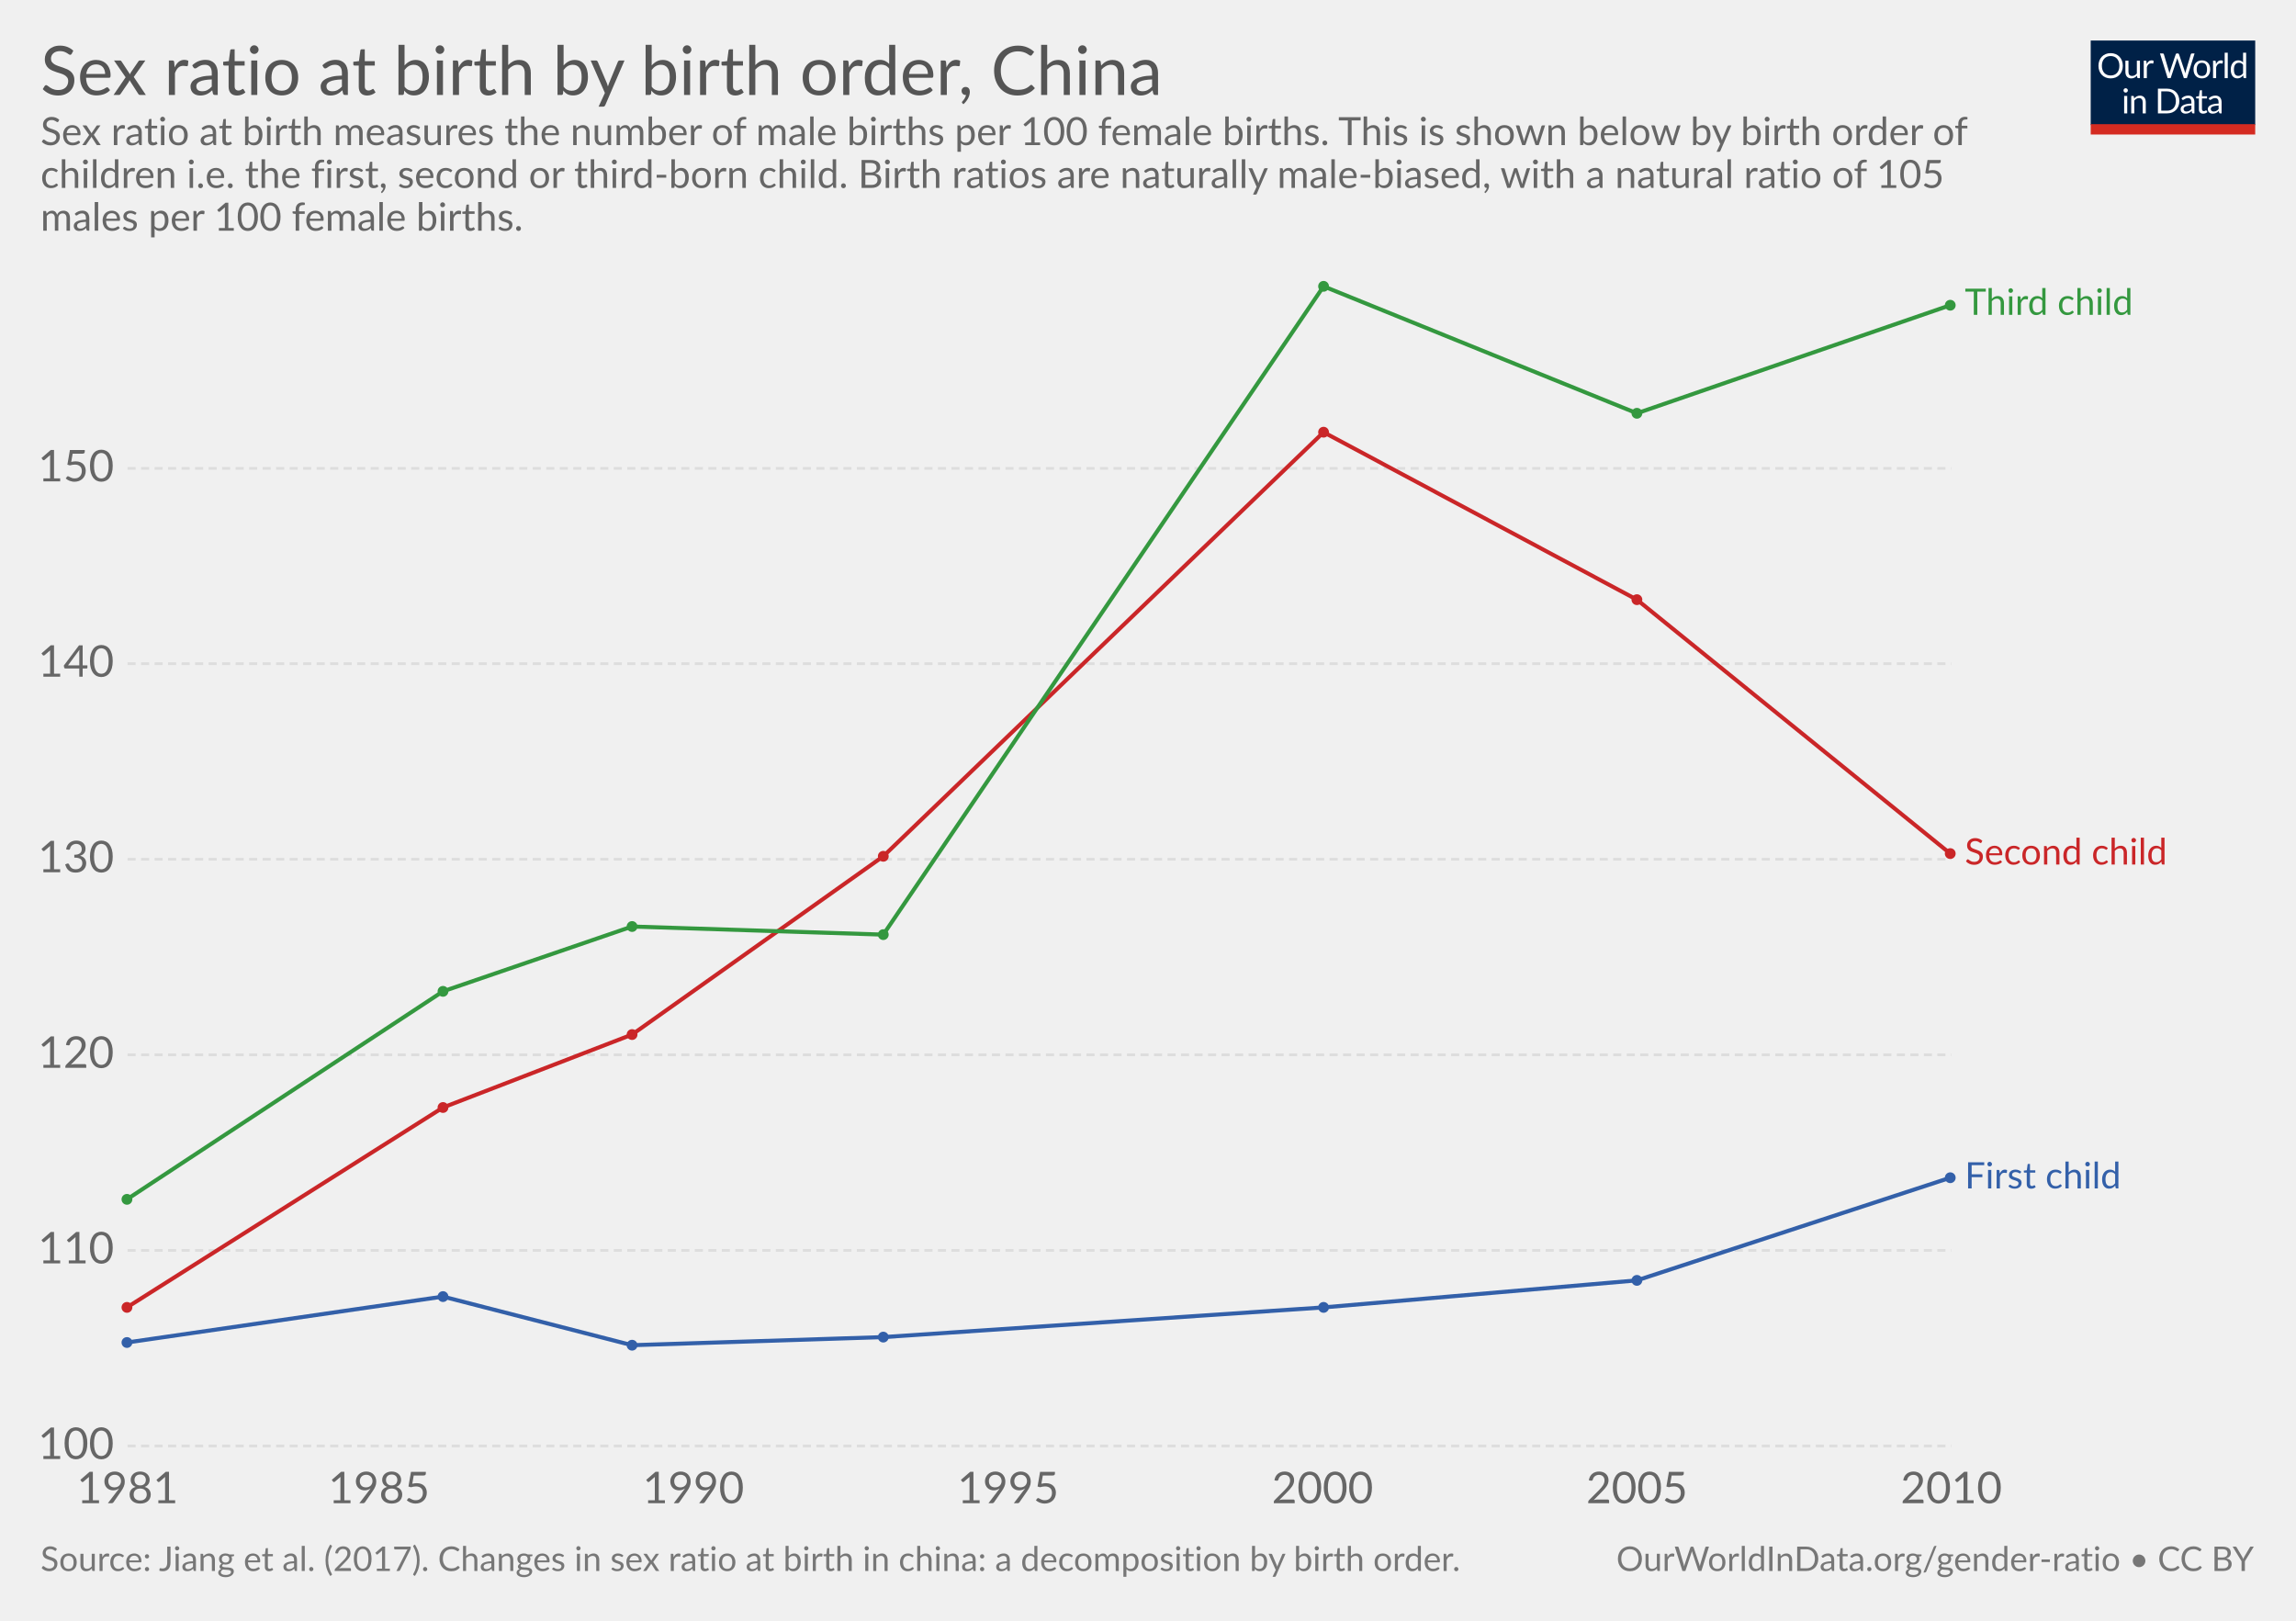
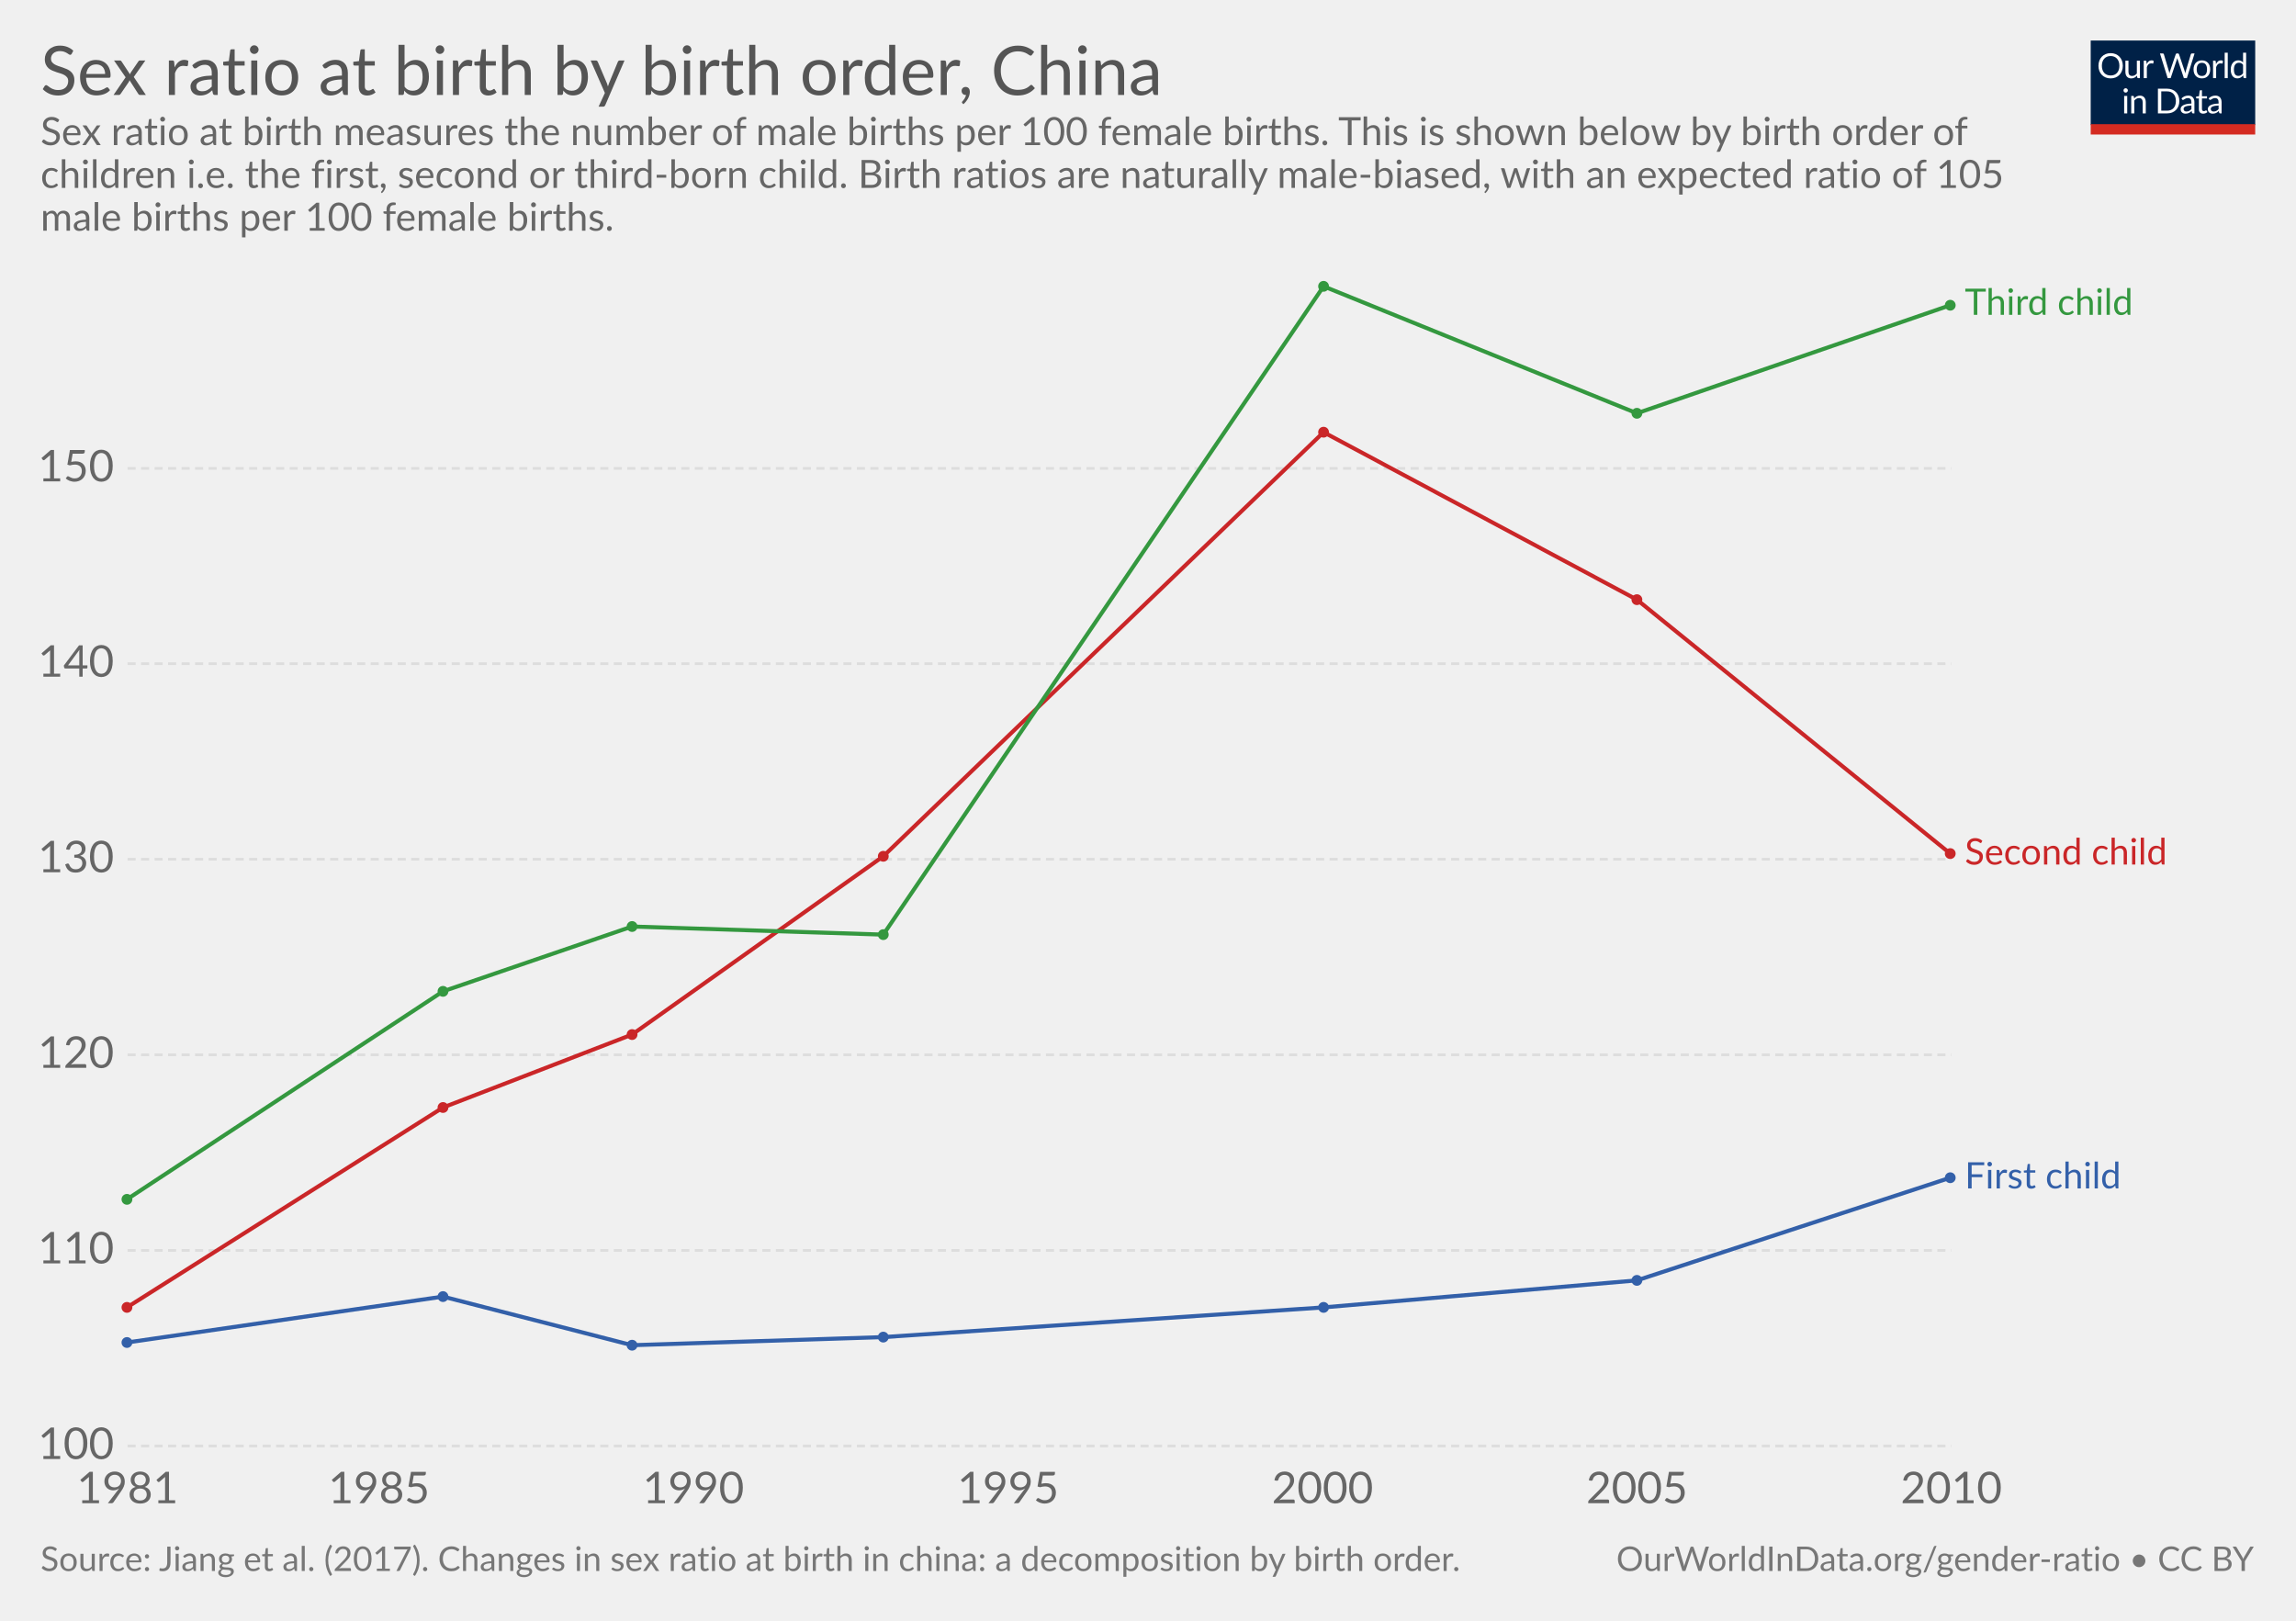
<svg xmlns="http://www.w3.org/2000/svg" version="1.1" style="font-family:Lato, 'Helvetica Neue', Helvetica, Arial, sans-serif;font-size:18px;background-color:white;text-rendering:optimizeLegibility;-webkit-font-smoothing:antialiased" width="850" height="600">
  <g class="HeaderView">
    <g transform="translate(774, 15) scale(0.29)">
      <svg width="210" height="120" viewBox="0 0 210 120" fill="none">
        <g clip-path="url(#clip0)">
          <path d="M0 0H210V107.89H0V0Z" fill="#002147" />
          <path d="M40.979 32.248C40.979 34.609 40.605 36.78 39.857 38.76C39.109 40.725 38.053 42.419 36.689 43.842C35.325 45.265 33.682 46.372 31.761 47.164C29.854 47.941 27.742 48.33 25.425 48.33C23.107 48.33 20.995 47.941 19.089 47.164C17.182 46.372 15.547 45.265 14.183 43.842C12.819 42.419 11.763 40.725 11.015 38.76C10.267 36.78 9.893 34.609 9.893 32.248C9.893 29.887 10.267 27.723 11.015 25.758C11.763 23.778 12.819 22.077 14.183 20.654C15.547 19.217 17.182 18.102 19.089 17.31C20.995 16.518 23.107 16.122 25.425 16.122C27.742 16.122 29.854 16.518 31.761 17.31C33.682 18.102 35.325 19.217 36.689 20.654C38.053 22.077 39.109 23.778 39.857 25.758C40.605 27.723 40.979 29.887 40.979 32.248ZM36.601 32.248C36.601 30.312 36.337 28.574 35.809 27.034C35.281 25.494 34.533 24.196 33.565 23.14C32.597 22.069 31.423 21.248 30.045 20.676C28.666 20.104 27.126 19.818 25.425 19.818C23.738 19.818 22.205 20.104 20.827 20.676C19.448 21.248 18.267 22.069 17.285 23.14C16.317 24.196 15.569 25.494 15.041 27.034C14.513 28.574 14.249 30.312 14.249 32.248C14.249 34.184 14.513 35.922 15.041 37.462C15.569 38.987 16.317 40.285 17.285 41.356C18.267 42.412 19.448 43.226 20.827 43.798C22.205 44.355 23.738 44.634 25.425 44.634C27.126 44.634 28.666 44.355 30.045 43.798C31.423 43.226 32.597 42.412 33.565 41.356C34.533 40.285 35.281 38.987 35.809 37.462C36.337 35.922 36.601 34.184 36.601 32.248ZM62.823 25.714V48H60.491C59.934 48 59.582 47.729 59.435 47.186L59.127 44.788C58.159 45.859 57.074 46.724 55.871 47.384C54.669 48.029 53.29 48.352 51.735 48.352C50.518 48.352 49.44 48.154 48.501 47.758C47.577 47.347 46.8 46.775 46.169 46.042C45.539 45.309 45.062 44.421 44.739 43.38C44.431 42.339 44.277 41.187 44.277 39.926V25.714H48.193V39.926C48.193 41.613 48.575 42.918 49.337 43.842C50.115 44.766 51.295 45.228 52.879 45.228C54.038 45.228 55.116 44.957 56.113 44.414C57.125 43.857 58.057 43.094 58.907 42.126V25.714H62.823ZM71.43 30.18C72.135 28.655 73 27.467 74.027 26.616C75.053 25.751 76.307 25.318 77.789 25.318C78.258 25.318 78.705 25.369 79.131 25.472C79.571 25.575 79.959 25.736 80.297 25.956L80.011 28.882C79.923 29.249 79.703 29.432 79.351 29.432C79.145 29.432 78.845 29.388 78.449 29.3C78.053 29.212 77.605 29.168 77.107 29.168C76.403 29.168 75.772 29.271 75.215 29.476C74.672 29.681 74.181 29.989 73.741 30.4C73.315 30.796 72.927 31.295 72.575 31.896C72.237 32.483 71.929 33.157 71.651 33.92V48H67.713V25.714H69.957C70.382 25.714 70.675 25.795 70.837 25.956C70.998 26.117 71.108 26.396 71.167 26.792L71.43 30.18ZM132.589 16.474L122.755 48H118.927L110.941 23.954C110.867 23.719 110.794 23.47 110.721 23.206C110.662 22.942 110.596 22.663 110.523 22.37C110.449 22.663 110.376 22.942 110.303 23.206C110.23 23.47 110.156 23.719 110.083 23.954L102.053 48H98.225L88.391 16.474H91.933C92.314 16.474 92.629 16.569 92.879 16.76C93.143 16.951 93.311 17.193 93.385 17.486L99.897 39.398C99.999 39.794 100.095 40.219 100.183 40.674C100.285 41.129 100.381 41.613 100.469 42.126C100.571 41.613 100.674 41.129 100.777 40.674C100.894 40.205 101.019 39.779 101.151 39.398L108.565 17.486C108.653 17.237 108.821 17.009 109.071 16.804C109.335 16.584 109.65 16.474 110.017 16.474H111.249C111.63 16.474 111.938 16.569 112.173 16.76C112.407 16.951 112.583 17.193 112.701 17.486L120.093 39.398C120.225 39.779 120.342 40.19 120.445 40.63C120.562 41.07 120.672 41.532 120.775 42.016C120.848 41.532 120.929 41.07 121.017 40.63C121.105 40.19 121.2 39.779 121.303 39.398L127.837 17.486C127.91 17.222 128.072 16.987 128.321 16.782C128.585 16.577 128.9 16.474 129.267 16.474H132.589ZM141.94 25.362C143.568 25.362 145.034 25.633 146.34 26.176C147.645 26.719 148.76 27.489 149.684 28.486C150.608 29.483 151.312 30.693 151.796 32.116C152.294 33.524 152.544 35.101 152.544 36.846C152.544 38.606 152.294 40.19 151.796 41.598C151.312 43.006 150.608 44.209 149.684 45.206C148.76 46.203 147.645 46.973 146.34 47.516C145.034 48.044 143.568 48.308 141.94 48.308C140.297 48.308 138.816 48.044 137.496 47.516C136.19 46.973 135.076 46.203 134.152 45.206C133.228 44.209 132.516 43.006 132.018 41.598C131.534 40.19 131.292 38.606 131.292 36.846C131.292 35.101 131.534 33.524 132.018 32.116C132.516 30.693 133.228 29.483 134.152 28.486C135.076 27.489 136.19 26.719 137.496 26.176C138.816 25.633 140.297 25.362 141.94 25.362ZM141.94 45.25C144.14 45.25 145.782 44.517 146.868 43.05C147.953 41.569 148.496 39.508 148.496 36.868C148.496 34.213 147.953 32.145 146.868 30.664C145.782 29.183 144.14 28.442 141.94 28.442C140.825 28.442 139.85 28.633 139.014 29.014C138.192 29.395 137.503 29.945 136.946 30.664C136.403 31.383 135.992 32.27 135.714 33.326C135.45 34.367 135.318 35.548 135.318 36.868C135.318 39.508 135.86 41.569 136.946 43.05C138.046 44.517 139.71 45.25 141.94 45.25ZM159.908 30.18C160.612 28.655 161.478 27.467 162.504 26.616C163.531 25.751 164.785 25.318 166.266 25.318C166.736 25.318 167.183 25.369 167.608 25.472C168.048 25.575 168.437 25.736 168.774 25.956L168.488 28.882C168.4 29.249 168.18 29.432 167.828 29.432C167.623 29.432 167.322 29.388 166.926 29.3C166.53 29.212 166.083 29.168 165.584 29.168C164.88 29.168 164.25 29.271 163.692 29.476C163.15 29.681 162.658 29.989 162.218 30.4C161.793 30.796 161.404 31.295 161.052 31.896C160.715 32.483 160.407 33.157 160.128 33.92V48H156.19V25.714H158.434C158.86 25.714 159.153 25.795 159.314 25.956C159.476 26.117 159.586 26.396 159.644 26.792L159.908 30.18ZM174.946 15.594V48H171.03V15.594H174.946ZM194.496 31.016C193.763 30.033 192.971 29.351 192.12 28.97C191.269 28.574 190.316 28.376 189.26 28.376C187.192 28.376 185.601 29.117 184.486 30.598C183.371 32.079 182.814 34.191 182.814 36.934C182.814 38.386 182.939 39.633 183.188 40.674C183.437 41.701 183.804 42.551 184.288 43.226C184.772 43.886 185.366 44.37 186.07 44.678C186.774 44.986 187.573 45.14 188.468 45.14C189.759 45.14 190.881 44.847 191.834 44.26C192.802 43.673 193.689 42.845 194.496 41.774V31.016ZM198.412 15.594V48H196.08C195.523 48 195.171 47.729 195.024 47.186L194.672 44.48C193.719 45.624 192.633 46.548 191.416 47.252C190.199 47.956 188.791 48.308 187.192 48.308C185.916 48.308 184.757 48.066 183.716 47.582C182.675 47.083 181.787 46.357 181.054 45.404C180.321 44.451 179.756 43.263 179.36 41.84C178.964 40.417 178.766 38.782 178.766 36.934C178.766 35.291 178.986 33.766 179.426 32.358C179.866 30.935 180.497 29.703 181.318 28.662C182.139 27.621 183.144 26.807 184.332 26.22C185.535 25.619 186.884 25.318 188.38 25.318C189.744 25.318 190.91 25.553 191.878 26.022C192.861 26.477 193.733 27.115 194.496 27.936V15.594H198.412ZM46.614 70.714V93H42.698V70.714H46.614ZM47.45 63.718C47.45 64.099 47.369 64.459 47.208 64.796C47.061 65.119 46.856 65.412 46.592 65.676C46.343 65.925 46.042 66.123 45.69 66.27C45.352 66.417 44.993 66.49 44.612 66.49C44.23 66.49 43.871 66.417 43.534 66.27C43.211 66.123 42.925 65.925 42.676 65.676C42.426 65.412 42.228 65.119 42.082 64.796C41.935 64.459 41.862 64.099 41.862 63.718C41.862 63.337 41.935 62.977 42.082 62.64C42.228 62.288 42.426 61.987 42.676 61.738C42.925 61.474 43.211 61.269 43.534 61.122C43.871 60.975 44.23 60.902 44.612 60.902C44.993 60.902 45.352 60.975 45.69 61.122C46.042 61.269 46.343 61.474 46.592 61.738C46.856 61.987 47.061 62.288 47.208 62.64C47.369 62.977 47.45 63.337 47.45 63.718ZM55.424 73.948C55.908 73.405 56.422 72.914 56.964 72.474C57.507 72.034 58.079 71.66 58.68 71.352C59.296 71.029 59.941 70.787 60.616 70.626C61.306 70.45 62.046 70.362 62.838 70.362C64.055 70.362 65.126 70.567 66.05 70.978C66.989 71.374 67.766 71.946 68.382 72.694C69.013 73.427 69.49 74.315 69.812 75.356C70.135 76.397 70.296 77.549 70.296 78.81V93H66.358V78.81C66.358 77.123 65.969 75.818 65.192 74.894C64.43 73.955 63.264 73.486 61.694 73.486C60.535 73.486 59.45 73.765 58.438 74.322C57.441 74.879 56.517 75.635 55.666 76.588V93H51.728V70.714H54.082C54.639 70.714 54.984 70.985 55.116 71.528L55.424 73.948ZM113.129 77.248C113.129 79.609 112.755 81.758 112.007 83.694C111.259 85.63 110.203 87.287 108.839 88.666C107.475 90.045 105.832 91.115 103.911 91.878C102.004 92.626 99.892 93 97.575 93H85.805V61.474H97.575C99.892 61.474 102.004 61.855 103.911 62.618C105.832 63.366 107.475 64.437 108.839 65.83C110.203 67.209 111.259 68.866 112.007 70.802C112.755 72.738 113.129 74.887 113.129 77.248ZM108.751 77.248C108.751 75.312 108.487 73.581 107.959 72.056C107.431 70.531 106.683 69.24 105.715 68.184C104.747 67.128 103.574 66.321 102.195 65.764C100.816 65.207 99.276 64.928 97.575 64.928H90.073V89.546H97.575C99.276 89.546 100.816 89.267 102.195 88.71C103.574 88.153 104.747 87.353 105.715 86.312C106.683 85.256 107.431 83.965 107.959 82.44C108.487 80.915 108.751 79.184 108.751 77.248ZM128.553 82.968C126.749 83.027 125.209 83.173 123.933 83.408C122.672 83.628 121.638 83.921 120.831 84.288C120.039 84.655 119.46 85.087 119.093 85.586C118.741 86.085 118.565 86.642 118.565 87.258C118.565 87.845 118.661 88.351 118.851 88.776C119.042 89.201 119.299 89.553 119.621 89.832C119.959 90.096 120.347 90.294 120.787 90.426C121.242 90.543 121.726 90.602 122.239 90.602C122.929 90.602 123.559 90.536 124.131 90.404C124.703 90.257 125.239 90.052 125.737 89.788C126.251 89.524 126.735 89.209 127.189 88.842C127.659 88.475 128.113 88.057 128.553 87.588V82.968ZM115.903 73.86C117.135 72.672 118.463 71.785 119.885 71.198C121.308 70.611 122.885 70.318 124.615 70.318C125.862 70.318 126.969 70.523 127.937 70.934C128.905 71.345 129.719 71.917 130.379 72.65C131.039 73.383 131.538 74.271 131.875 75.312C132.213 76.353 132.381 77.497 132.381 78.744V93H130.643C130.262 93 129.969 92.941 129.763 92.824C129.558 92.692 129.397 92.443 129.279 92.076L128.839 89.964C128.253 90.507 127.681 90.991 127.123 91.416C126.566 91.827 125.979 92.179 125.363 92.472C124.747 92.751 124.087 92.963 123.383 93.11C122.694 93.271 121.924 93.352 121.073 93.352C120.208 93.352 119.394 93.235 118.631 93C117.869 92.751 117.201 92.384 116.629 91.9C116.072 91.416 115.625 90.807 115.287 90.074C114.965 89.326 114.803 88.446 114.803 87.434C114.803 86.554 115.045 85.711 115.529 84.904C116.013 84.083 116.798 83.357 117.883 82.726C118.969 82.095 120.384 81.582 122.129 81.186C123.875 80.775 126.016 80.541 128.553 80.482V78.744C128.553 77.013 128.179 75.708 127.431 74.828C126.683 73.933 125.591 73.486 124.153 73.486C123.185 73.486 122.371 73.611 121.711 73.86C121.066 74.095 120.501 74.366 120.017 74.674C119.548 74.967 119.137 75.239 118.785 75.488C118.448 75.723 118.111 75.84 117.773 75.84C117.509 75.84 117.282 75.774 117.091 75.642C116.901 75.495 116.739 75.319 116.607 75.114L115.903 73.86ZM143.568 93.352C141.808 93.352 140.451 92.861 139.498 91.878C138.559 90.895 138.09 89.48 138.09 87.632V73.992H135.406C135.171 73.992 134.973 73.926 134.812 73.794C134.65 73.647 134.57 73.427 134.57 73.134V71.572L138.222 71.11L139.124 64.224C139.168 64.004 139.263 63.828 139.41 63.696C139.571 63.549 139.776 63.476 140.026 63.476H142.006V71.154H148.452V73.992H142.006V87.368C142.006 88.307 142.233 89.003 142.688 89.458C143.142 89.913 143.729 90.14 144.448 90.14C144.858 90.14 145.21 90.089 145.504 89.986C145.812 89.869 146.076 89.744 146.296 89.612C146.516 89.48 146.699 89.363 146.846 89.26C147.007 89.143 147.146 89.084 147.264 89.084C147.469 89.084 147.652 89.209 147.814 89.458L148.958 91.328C148.283 91.959 147.469 92.457 146.516 92.824C145.562 93.176 144.58 93.352 143.568 93.352ZM163.253 82.968C161.449 83.027 159.909 83.173 158.633 83.408C157.372 83.628 156.338 83.921 155.531 84.288C154.739 84.655 154.16 85.087 153.793 85.586C153.441 86.085 153.265 86.642 153.265 87.258C153.265 87.845 153.36 88.351 153.551 88.776C153.742 89.201 153.998 89.553 154.321 89.832C154.658 90.096 155.047 90.294 155.487 90.426C155.942 90.543 156.426 90.602 156.939 90.602C157.628 90.602 158.259 90.536 158.831 90.404C159.403 90.257 159.938 90.052 160.437 89.788C160.95 89.524 161.434 89.209 161.889 88.842C162.358 88.475 162.813 88.057 163.253 87.588V82.968ZM150.603 73.86C151.835 72.672 153.162 71.785 154.585 71.198C156.008 70.611 157.584 70.318 159.315 70.318C160.562 70.318 161.669 70.523 162.637 70.934C163.605 71.345 164.419 71.917 165.079 72.65C165.739 73.383 166.238 74.271 166.575 75.312C166.912 76.353 167.081 77.497 167.081 78.744V93H165.343C164.962 93 164.668 92.941 164.463 92.824C164.258 92.692 164.096 92.443 163.979 92.076L163.539 89.964C162.952 90.507 162.38 90.991 161.823 91.416C161.266 91.827 160.679 92.179 160.063 92.472C159.447 92.751 158.787 92.963 158.083 93.11C157.394 93.271 156.624 93.352 155.773 93.352C154.908 93.352 154.094 93.235 153.331 93C152.568 92.751 151.901 92.384 151.329 91.9C150.772 91.416 150.324 90.807 149.987 90.074C149.664 89.326 149.503 88.446 149.503 87.434C149.503 86.554 149.745 85.711 150.229 84.904C150.713 84.083 151.498 83.357 152.583 82.726C153.668 82.095 155.084 81.582 156.829 81.186C158.574 80.775 160.716 80.541 163.253 80.482V78.744C163.253 77.013 162.879 75.708 162.131 74.828C161.383 73.933 160.29 73.486 158.853 73.486C157.885 73.486 157.071 73.611 156.411 73.86C155.766 74.095 155.201 74.366 154.717 74.674C154.248 74.967 153.837 75.239 153.485 75.488C153.148 75.723 152.81 75.84 152.473 75.84C152.209 75.84 151.982 75.774 151.791 75.642C151.6 75.495 151.439 75.319 151.307 75.114L150.603 73.86Z" fill="white" />
          <rect y="106.789" width="210" height="13.211" fill="#D42B21" />
        </g>
        <defs>
          <clipPath id="clip0">
            <rect width="210" height="120" fill="white" />
          </clipPath>
        </defs>
      </svg>
    </g>
    <a href="https://ourworldindata.org/grapher/sex-ratio-at-birth-by-birth-order" target="_blank">
      <text font-size="25.20" x="15.0" y="35.2" fill="#555">
        <tspan x="15" y="35.16">Sex ratio at birth by birth order, China</tspan>
      </text>
    </a>
    <text font-size="14.40" x="15.0" y="53.7" fill="#666">
      <tspan x="15" y="53.72">Sex ratio at birth measures the number of male births per 100 female births. This is shown below by birth order of</tspan>
-       <tspan x="15" y="69.56">children i.e. the first, second or third-born child. Birth ratios are naturally male-biased, with a natural ratio of 105</tspan>
-       <tspan x="15" y="85.4">males per 100 female births.</tspan>
+       <tspan x="15" y="69.56">children i.e. the first, second or third-born child. Birth ratios are naturally male-biased, with an expected ratio of 105</tspan>
+       <tspan x="15" y="85.4">male births per 100 female births.</tspan>
    </text>
  </g>
  <g class="LineChart">
    <defs>
      <clipPath id="boundsClip-9">
        <rect x="37.216" y="0" width="830" height="901.8" />
      </clipPath>
    </defs>
    <g class="AxisBoxView">
      <g class="HorizontalAxis">
        <text x="47.2" y="556.5" fill="#666" text-anchor="middle" font-size="16.2">1981</text>
        <text x="140.3" y="556.5" fill="#666" text-anchor="middle" font-size="16.2">1985</text>
        <text x="256.7" y="556.5" fill="#666" text-anchor="middle" font-size="16.2">1990</text>
        <text x="373.2" y="556.5" fill="#666" text-anchor="middle" font-size="16.2">1995</text>
        <text x="489.6" y="556.5" fill="#666" text-anchor="middle" font-size="16.2">2000</text>
        <text x="606" y="556.5" fill="#666" text-anchor="middle" font-size="16.2">2005</text>
        <text x="722.4" y="556.5" fill="#666" text-anchor="middle" font-size="16.2">2010</text>
      </g>
      <g class="VerticalAxis">
        <text x="42.22" y="535.3" fill="#666" dominant-baseline="middle" text-anchor="end" font-size="16.2">100</text>
        <text x="42.22" y="462.9" fill="#666" dominant-baseline="middle" text-anchor="end" font-size="16.2">110</text>
        <text x="42.22" y="390.5" fill="#666" dominant-baseline="middle" text-anchor="end" font-size="16.2">120</text>
        <text x="42.22" y="318.1" fill="#666" dominant-baseline="middle" text-anchor="end" font-size="16.2">130</text>
        <text x="42.22" y="245.7" fill="#666" dominant-baseline="middle" text-anchor="end" font-size="16.2">140</text>
        <text x="42.22" y="173.4" fill="#666" dominant-baseline="middle" text-anchor="end" font-size="16.2">150</text>
      </g>
      <g class="AxisGridLines">
        <line x1="47.22" y1="535.3" x2="722.38" y2="535.3" stroke="#ddd" stroke-dasharray="3,2" />
        <line x1="47.22" y1="462.9" x2="722.38" y2="462.9" stroke="#ddd" stroke-dasharray="3,2" />
        <line x1="47.22" y1="390.5" x2="722.38" y2="390.5" stroke="#ddd" stroke-dasharray="3,2" />
        <line x1="47.22" y1="318.1" x2="722.38" y2="318.1" stroke="#ddd" stroke-dasharray="3,2" />
        <line x1="47.22" y1="245.7" x2="722.38" y2="245.7" stroke="#ddd" stroke-dasharray="3,2" />
        <line x1="47.22" y1="173.4" x2="722.38" y2="173.4" stroke="#ddd" stroke-dasharray="3,2" />
      </g>
    </g>
    <g clip-path="url(#boundsClip-9)">
      <g class="HeightedLegend">
        <g class="legendMark">
          <rect x="722.375" y="105.75" width="97.37" height="13.5" fill="#fff" opacity="0" />
          <text font-size="13.50" x="727.4" y="116.5" fill="#34983f">
            <tspan x="727.375" y="116.55">Third child</tspan>
          </text>
        </g>
        <g class="legendMark">
          <rect x="722.375" y="309.25" width="112.625" height="13.5" fill="#fff" opacity="0" />
          <text font-size="13.50" x="727.4" y="320.1" fill="#ca2628">
            <tspan x="727.375" y="320.05">Second child</tspan>
          </text>
        </g>
        <g class="legendMark">
          <rect x="722.375" y="429.15" width="92.78" height="13.5" fill="#fff" opacity="0" />
          <text font-size="13.50" x="727.4" y="439.9" fill="#3360a9">
            <tspan x="727.375" y="439.95">First child</tspan>
          </text>
        </g>
      </g>
      <g class="Lines">
        <rect x="47" y="106" width="675" height="430" fill="rgba(255,255,255,0)" opacity="0" />
        <g class="key-China_0">
          <path stroke="#3360a9" stroke-linecap="round" d="M47 497L164 480L234 498L327 495L490 484L606 474L722 436" fill="none" stroke-width="1.5" />
          <g fill="#3360a9">
            <circle cx="47" cy="497" r="2" />
            <circle cx="164" cy="480" r="2" />
            <circle cx="234" cy="498" r="2" />
            <circle cx="327" cy="495" r="2" />
            <circle cx="490" cy="484" r="2" />
            <circle cx="606" cy="474" r="2" />
            <circle cx="722" cy="436" r="2" />
          </g>
        </g>
        <g class="key-China_1">
          <path stroke="#ca2628" stroke-linecap="round" d="M47 484L164 410L234 383L327 317L490 160L606 222L722 316" fill="none" stroke-width="1.5" />
          <g fill="#ca2628">
            <circle cx="47" cy="484" r="2" />
            <circle cx="164" cy="410" r="2" />
            <circle cx="234" cy="383" r="2" />
            <circle cx="327" cy="317" r="2" />
            <circle cx="490" cy="160" r="2" />
            <circle cx="606" cy="222" r="2" />
            <circle cx="722" cy="316" r="2" />
          </g>
        </g>
        <g class="key-China_2">
          <path stroke="#34983f" stroke-linecap="round" d="M47 444L164 367L234 343L327 346L490 106L606 153L722 113" fill="none" stroke-width="1.5" />
          <g fill="#34983f">
            <circle cx="47" cy="444" r="2" />
            <circle cx="164" cy="367" r="2" />
            <circle cx="234" cy="343" r="2" />
            <circle cx="327" cy="346" r="2" />
            <circle cx="490" cy="106" r="2" />
            <circle cx="606" cy="153" r="2" />
            <circle cx="722" cy="113" r="2" />
          </g>
        </g>
      </g>
    </g>
  </g>
  <g class="SourcesFooter" style="fill:#777">
    <g class="clickable" style="fill:#777">
      <text font-size="12.60" x="15.0" y="581.6">
        <tspan x="15" y="581.58">Source: Jiang et al. (2017). Changes in sex ratio at birth in china: a decomposition by birth order.</tspan>
      </text>
    </g>
    <text font-size="12.60" x="598.4" y="581.6">
      <tspan x="598.372" y="581.58">
        <a target="_blank" style="fill: #777;" href="https://ourworldindata.org/gender-ratio">OurWorldInData.org/gender-ratio</a> • <a style="fill: #777;" class="cclogo" href="http://creativecommons.org/licenses/by/4.0/deed.en_US" target="_blank">CC BY</a>
      </tspan>
    </text>
  </g>
</svg>
